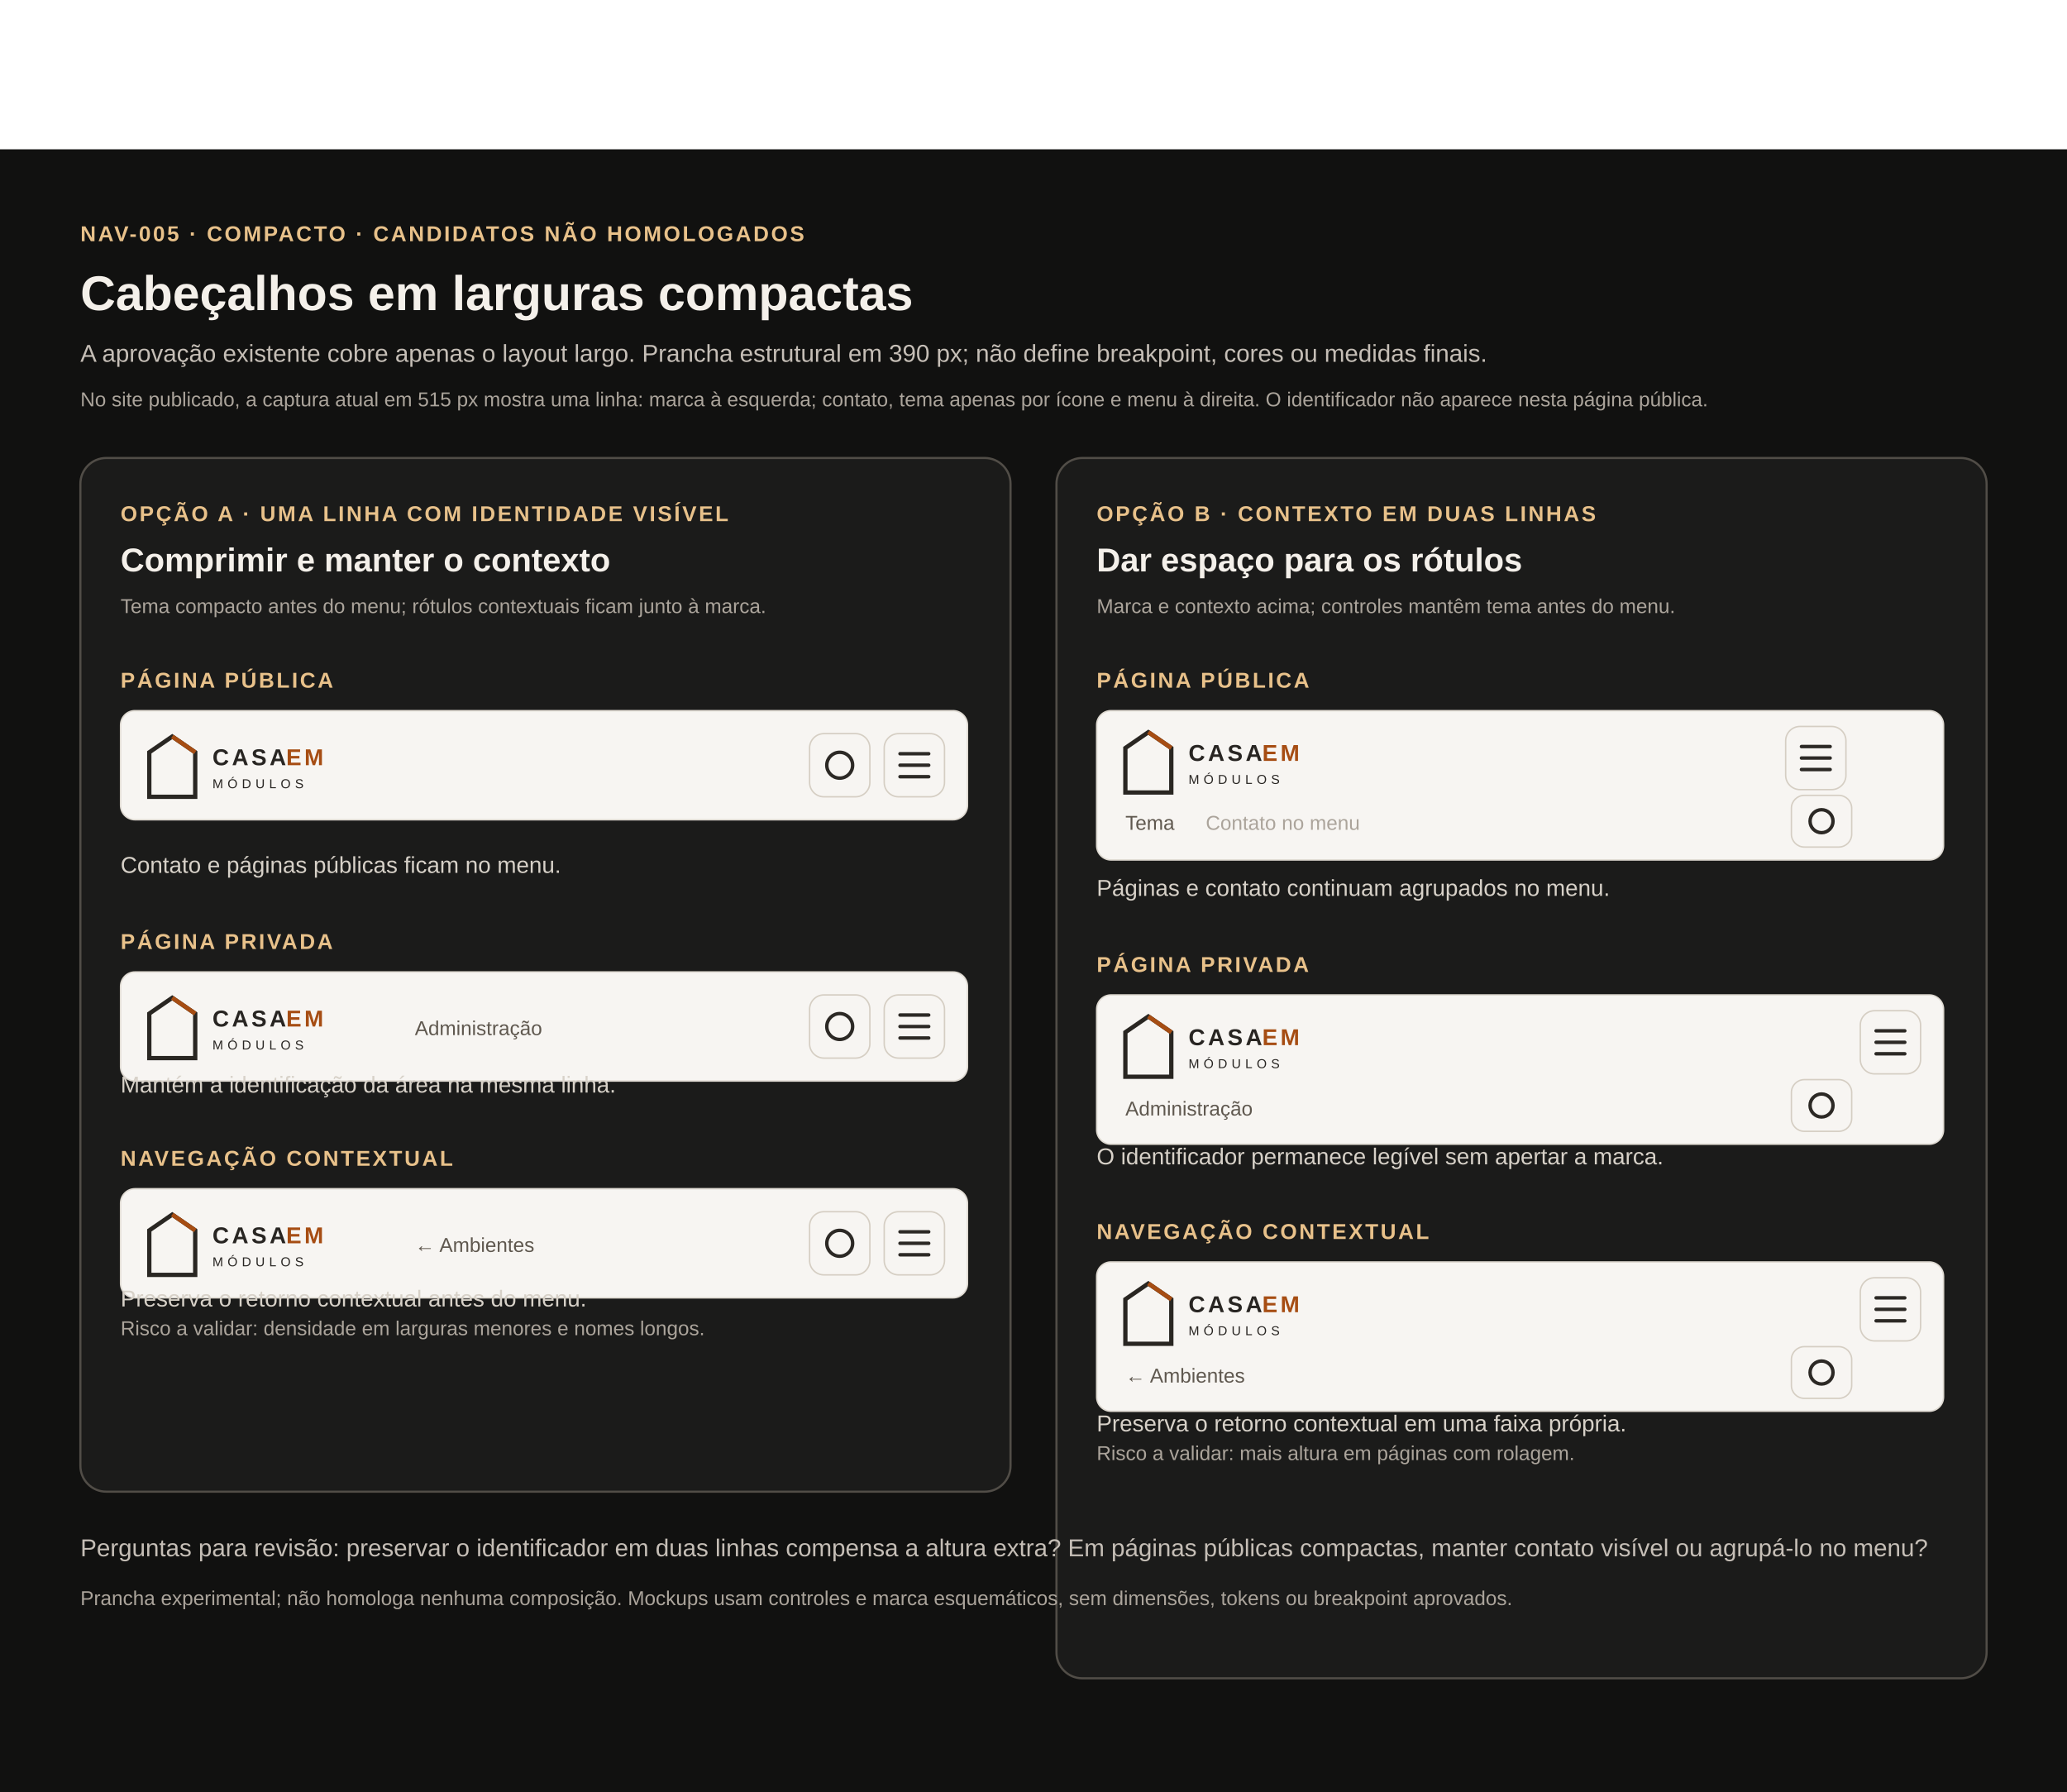
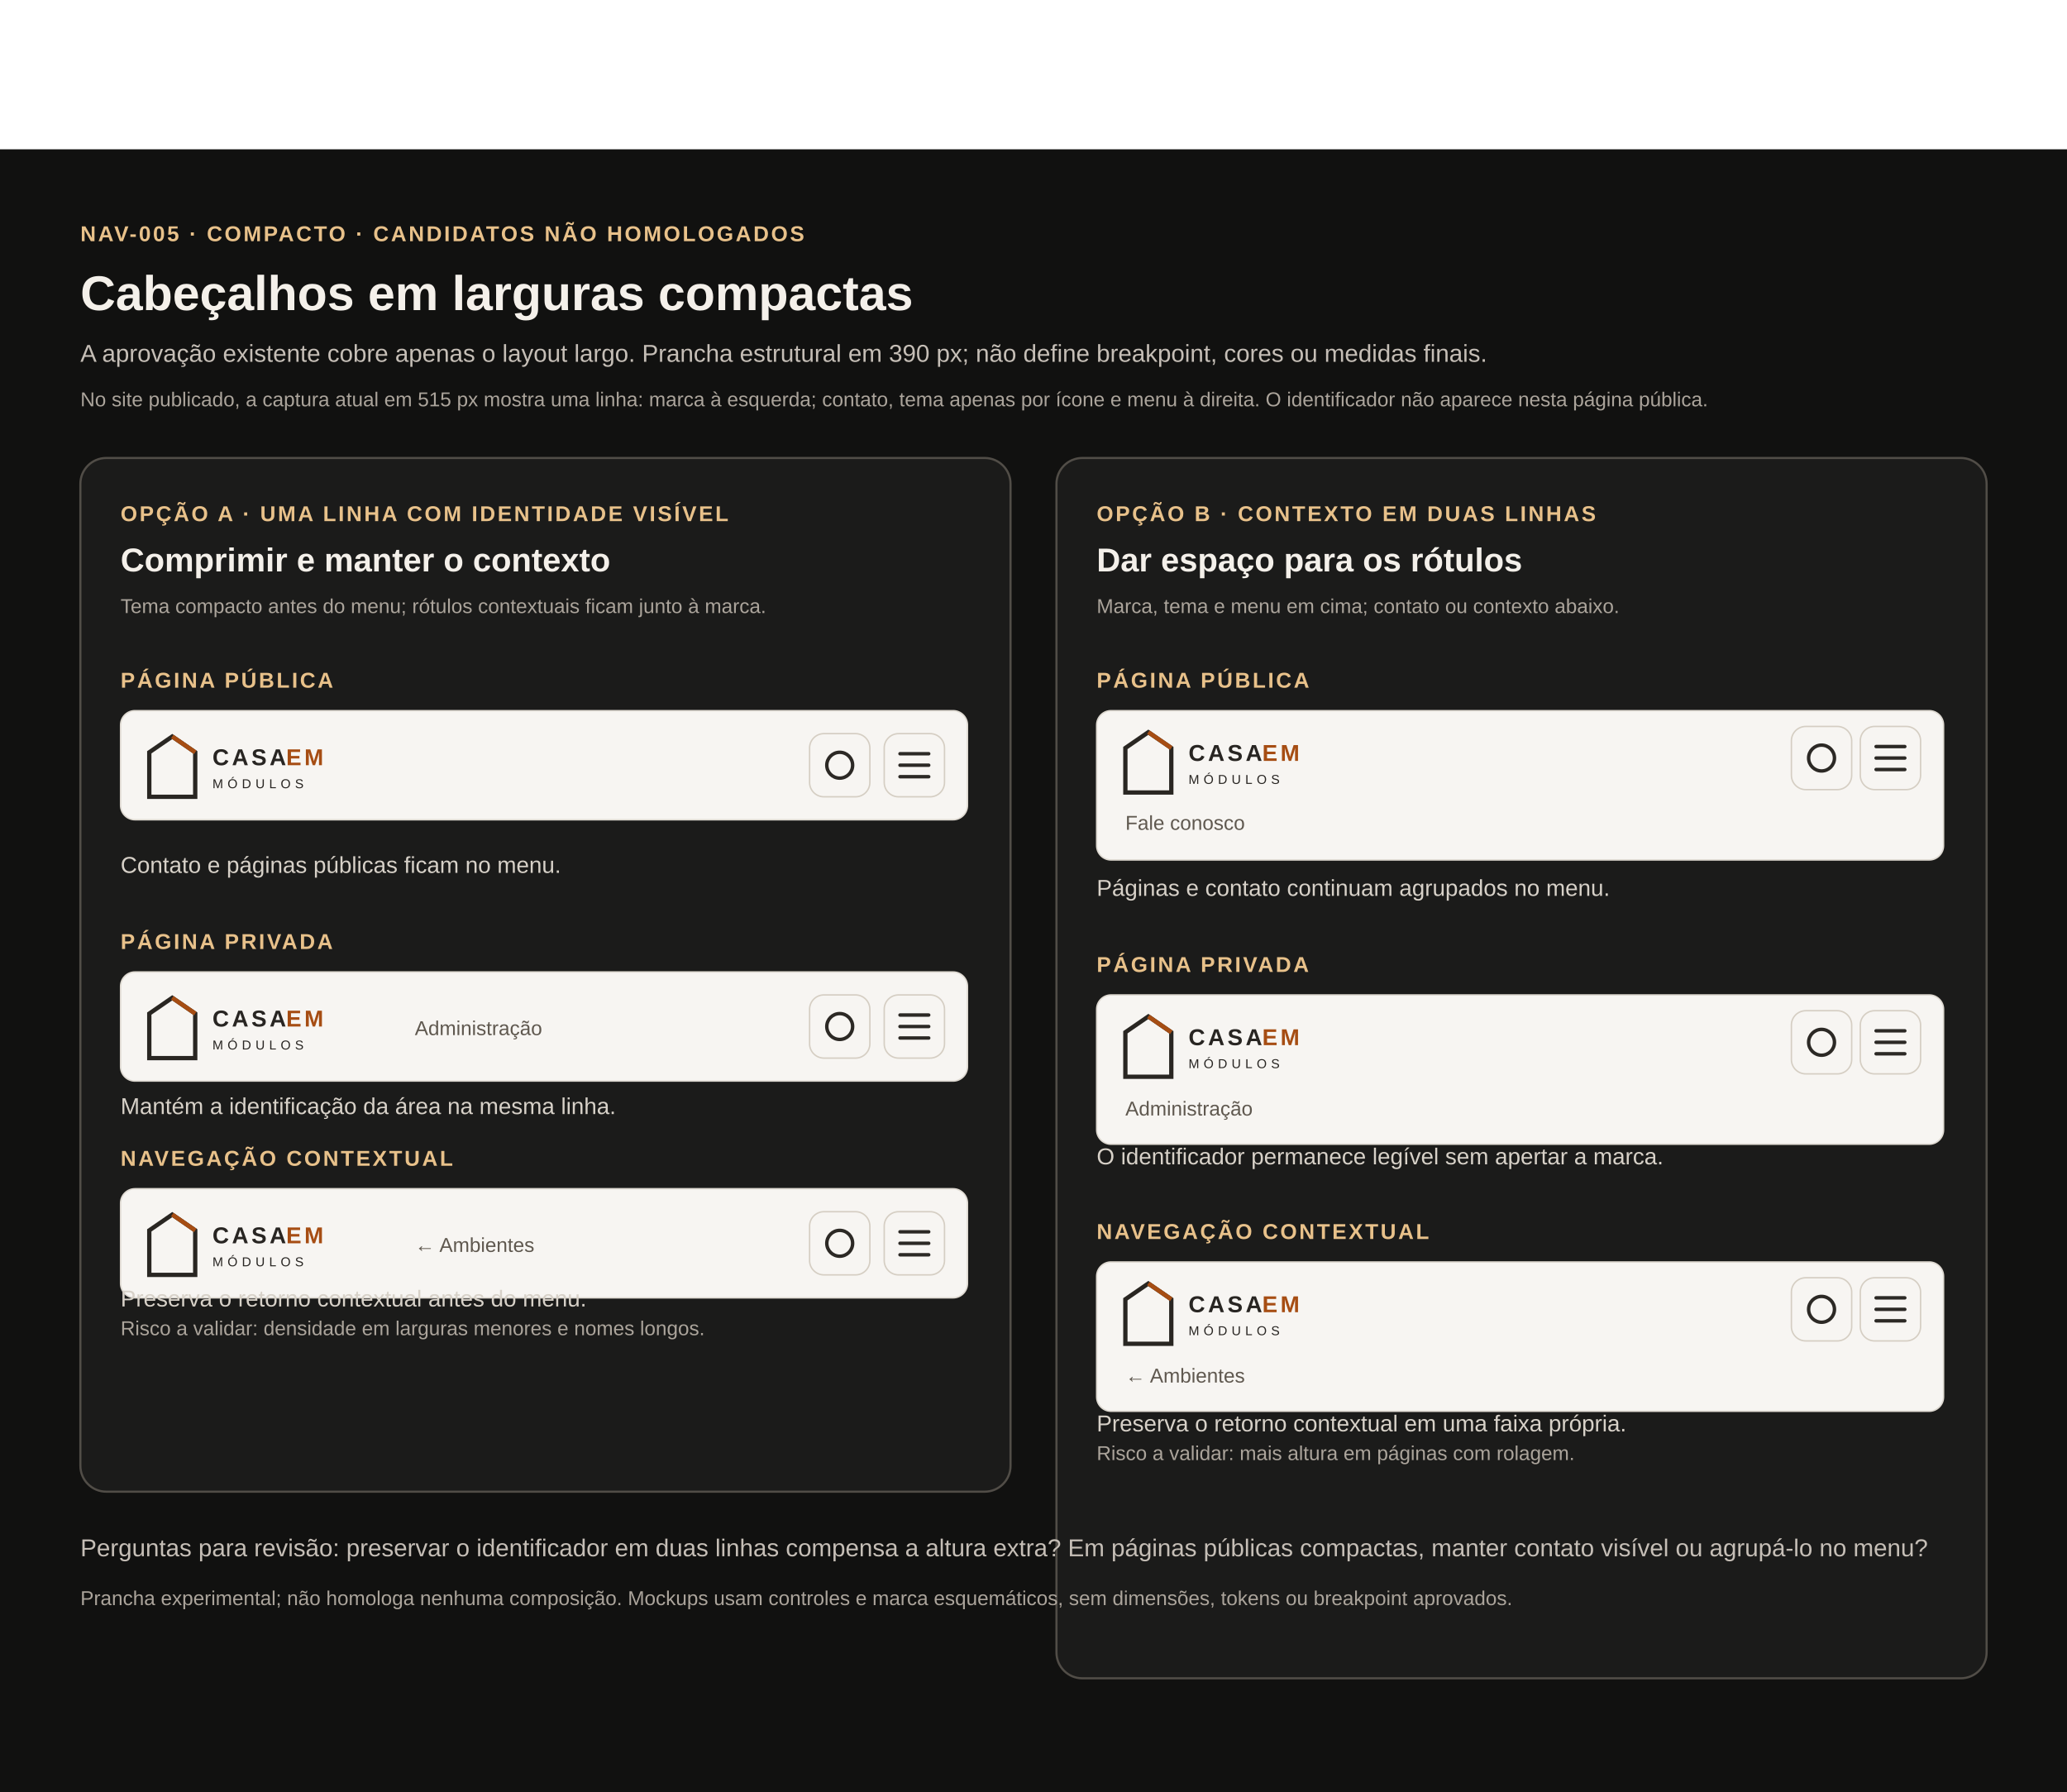
<svg xmlns="http://www.w3.org/2000/svg" width="1200" height="1040" viewBox="0 0 1440 1040" role="img" aria-labelledby="title desc">
  <defs>
    <style>
    text{font-family:Arial,Helvetica,sans-serif}
    .title{fill:#f4f0ea;font-size:34px;font-weight:700}
    .sub{fill:#c5beb6;font-size:17px}
    .card{fill:#1b1b1a;stroke:#514d47;stroke-width:1.5}
    .label{fill:#e8c18a;font-size:15px;font-weight:700;letter-spacing:1.5px}
    .h{fill:#f4f0ea;font-size:23px;font-weight:700}
    .copy{fill:#d7d1c8;font-size:16px}
    .muted{fill:#aba49b;font-size:14px}
    .bar{fill:#f7f5f2;stroke:#ded9d1;stroke-width:1}
    .brand{fill:#282522;font-size:16px;font-weight:700;letter-spacing:2px}
    .brandSmall{fill:#282522;font-size:9px;letter-spacing:3px}
    .context{fill:#5f584f;font-size:14px}
    .icon{fill:none;stroke:#2c2925;stroke-width:2.4;stroke-linecap:round;stroke-linejoin:round}
    .btn{fill:#f7f5f2;stroke:#d5cec3;stroke-width:1}
    .selected{fill:#a64d13}
  </style>
  </defs>
  <rect width="1440" height="1220" fill="#111110" />
  <text x="56" y="64" class="label">NAV-005 · COMPACTO · CANDIDATOS NÃO HOMOLOGADOS</text>
  <text x="56" y="112" class="title">Cabeçalhos em larguras compactas</text>
  <text x="56" y="148" class="sub">A aprovação existente cobre apenas o layout largo. Prancha estrutural em 390 px; não define breakpoint, cores ou medidas finais.</text>
  <text x="56" y="179" class="muted">No site publicado, a captura atual em 515 px mostra uma linha: marca à esquerda; contato, tema apenas por ícone e menu à direita. O identificador não aparece nesta página pública.</text>
  <g transform="translate(56 215)">
    <rect width="648" height="720" rx="18" class="card" />
    <text x="28" y="44" class="label">OPÇÃO A · UMA LINHA COM IDENTIDADE VISÍVEL</text>
    <text x="28" y="79" class="h">Comprimir e manter o contexto</text>
    <text x="28" y="108" class="muted">Tema compacto antes do menu; rótulos contextuais ficam junto à marca.</text>
    <text x="28" y="160" class="label">PÁGINA PÚBLICA</text>
    <g transform="translate(28 176)">
      <rect width="590" height="76" rx="10" class="bar" />
      <g transform="translate(18 11)">
        <path d="M2 18 18 7 34 18v31H2z" fill="none" stroke="#292622" stroke-width="3" />
        <path d="M18 7 34 18" fill="none" stroke="#a64d13" stroke-width="3" />
        <text x="46" y="27" class="brand">CASA<tspan class="selected"> EM</tspan>
        </text>
        <text x="46" y="43" class="brandSmall">MÓDULOS</text>
      </g>
      <g transform="translate(480 16)">
        <rect width="42" height="44" rx="10" class="btn" />
        <circle cx="21" cy="22" r="9" class="icon" />
      </g>
      <g transform="translate(532 16)">
        <rect width="42" height="44" rx="10" class="btn" />
        <path d="M11 14h20M11 22h20M11 30h20" class="icon" />
      </g>
    </g>
    <text x="28" y="289" class="copy">Contato e páginas públicas ficam no menu.</text>
    <text x="28" y="342" class="label">PÁGINA PRIVADA</text>
    <g transform="translate(28 358)">
      <rect width="590" height="76" rx="10" class="bar" />
      <g transform="translate(18 11)">
        <path d="M2 18 18 7 34 18v31H2z" fill="none" stroke="#292622" stroke-width="3" />
        <path d="M18 7 34 18" fill="none" stroke="#a64d13" stroke-width="3" />
        <text x="46" y="27" class="brand">CASA<tspan class="selected"> EM</tspan>
        </text>
        <text x="46" y="43" class="brandSmall">MÓDULOS</text>
      </g>
      <text x="205" y="44" class="context">Administração</text>
      <g transform="translate(480 16)">
        <rect width="42" height="44" rx="10" class="btn" />
        <circle cx="21" cy="22" r="9" class="icon" />
      </g>
      <g transform="translate(532 16)">
        <rect width="42" height="44" rx="10" class="btn" />
        <path d="M11 14h20M11 22h20M11 30h20" class="icon" />
      </g>
    </g>
-     <text x="28" y="442" class="copy">Mantém a identificação da área na mesma linha.</text>
+     <text x="28" y="457" class="copy">Mantém a identificação da área na mesma linha.</text>
    <text x="28" y="493" class="label">NAVEGAÇÃO CONTEXTUAL</text>
    <g transform="translate(28 509)">
      <rect width="590" height="76" rx="10" class="bar" />
      <g transform="translate(18 11)">
        <path d="M2 18 18 7 34 18v31H2z" fill="none" stroke="#292622" stroke-width="3" />
        <path d="M18 7 34 18" fill="none" stroke="#a64d13" stroke-width="3" />
        <text x="46" y="27" class="brand">CASA<tspan class="selected"> EM</tspan>
        </text>
        <text x="46" y="43" class="brandSmall">MÓDULOS</text>
      </g>
      <text x="205" y="44" class="context">← Ambientes</text>
      <g transform="translate(480 16)">
        <rect width="42" height="44" rx="10" class="btn" />
        <circle cx="21" cy="22" r="9" class="icon" />
      </g>
      <g transform="translate(532 16)">
        <rect width="42" height="44" rx="10" class="btn" />
        <path d="M11 14h20M11 22h20M11 30h20" class="icon" />
      </g>
    </g>
    <text x="28" y="591" class="copy">Preserva o retorno contextual antes do menu.</text>
    <text x="28" y="611" class="muted">Risco a validar: densidade em larguras menores e nomes longos.</text>
  </g>
  <g transform="translate(736 215)">
    <rect width="648" height="850" rx="18" class="card" />
    <text x="28" y="44" class="label">OPÇÃO B · CONTEXTO EM DUAS LINHAS</text>
    <text x="28" y="79" class="h">Dar espaço para os rótulos</text>
-     <text x="28" y="108" class="muted">Marca e contexto acima; controles mantêm tema antes do menu.</text>
+     <text x="28" y="108" class="muted">Marca, tema e menu em cima; contato ou contexto abaixo.</text>
    <text x="28" y="160" class="label">PÁGINA PÚBLICA</text>
    <g transform="translate(28 176)">
      <rect width="590" height="104" rx="10" class="bar" />
      <g transform="translate(18 8)">
        <path d="M2 18 18 7 34 18v31H2z" fill="none" stroke="#292622" stroke-width="3" />
        <path d="M18 7 34 18" fill="none" stroke="#a64d13" stroke-width="3" />
        <text x="46" y="27" class="brand">CASA<tspan class="selected"> EM</tspan>
        </text>
        <text x="46" y="43" class="brandSmall">MÓDULOS</text>
      </g>
-       <g transform="translate(480 11)">
+       <g transform="translate(532 11)">
        <rect width="42" height="44" rx="10" class="btn" />
        <path d="M11 14h20M11 22h20M11 30h20" class="icon" />
      </g>
-       <text x="20" y="83" class="context">Tema</text>
-       <text x="76" y="83" class="muted">Contato no menu</text>
-       <g transform="translate(484 59)">
-         <rect width="42" height="36" rx="9" class="btn" />
-         <circle cx="21" cy="18" r="8" class="icon" />
+       <text x="20" y="83" class="context">Fale conosco</text>
+       <g transform="translate(484 11)">
+         <rect width="42" height="44" rx="10" class="btn" />
+         <circle cx="21" cy="22" r="9" class="icon" />
      </g>
    </g>
    <text x="28" y="305" class="copy">Páginas e contato continuam agrupados no menu.</text>
    <text x="28" y="358" class="label">PÁGINA PRIVADA</text>
    <g transform="translate(28 374)">
      <rect width="590" height="104" rx="10" class="bar" />
      <g transform="translate(18 8)">
        <path d="M2 18 18 7 34 18v31H2z" fill="none" stroke="#292622" stroke-width="3" />
        <path d="M18 7 34 18" fill="none" stroke="#a64d13" stroke-width="3" />
        <text x="46" y="27" class="brand">CASA<tspan class="selected"> EM</tspan>
        </text>
        <text x="46" y="43" class="brandSmall">MÓDULOS</text>
      </g>
      <g transform="translate(532 11)">
        <rect width="42" height="44" rx="10" class="btn" />
        <path d="M11 14h20M11 22h20M11 30h20" class="icon" />
      </g>
      <text x="20" y="84" class="context">Administração</text>
-       <g transform="translate(484 59)">
-         <rect width="42" height="36" rx="9" class="btn" />
-         <circle cx="21" cy="18" r="8" class="icon" />
+       <g transform="translate(484 11)">
+         <rect width="42" height="44" rx="10" class="btn" />
+         <circle cx="21" cy="22" r="9" class="icon" />
      </g>
    </g>
    <text x="28" y="492" class="copy">O identificador permanece legível sem apertar a marca.</text>
    <text x="28" y="544" class="label">NAVEGAÇÃO CONTEXTUAL</text>
    <g transform="translate(28 560)">
      <rect width="590" height="104" rx="10" class="bar" />
      <g transform="translate(18 8)">
        <path d="M2 18 18 7 34 18v31H2z" fill="none" stroke="#292622" stroke-width="3" />
        <path d="M18 7 34 18" fill="none" stroke="#a64d13" stroke-width="3" />
        <text x="46" y="27" class="brand">CASA<tspan class="selected"> EM</tspan>
        </text>
        <text x="46" y="43" class="brandSmall">MÓDULOS</text>
      </g>
      <g transform="translate(532 11)">
        <rect width="42" height="44" rx="10" class="btn" />
        <path d="M11 14h20M11 22h20M11 30h20" class="icon" />
      </g>
      <text x="20" y="84" class="context">← Ambientes</text>
-       <g transform="translate(484 59)">
-         <rect width="42" height="36" rx="9" class="btn" />
-         <circle cx="21" cy="18" r="8" class="icon" />
+       <g transform="translate(484 11)">
+         <rect width="42" height="44" rx="10" class="btn" />
+         <circle cx="21" cy="22" r="9" class="icon" />
      </g>
    </g>
    <text x="28" y="678" class="copy">Preserva o retorno contextual em uma faixa própria.</text>
    <text x="28" y="698" class="muted">Risco a validar: mais altura em páginas com rolagem.</text>
  </g>
  <text x="56" y="980" class="sub">Perguntas para revisão: preservar o identificador em duas linhas compensa a altura extra? Em páginas públicas compactas, manter contato visível ou agrupá-lo no menu?</text>
  <text x="56" y="1014" class="muted">Prancha experimental; não homologa nenhuma composição. Mockups usam controles e marca esquemáticos, sem dimensões, tokens ou breakpoint aprovados.</text>
</svg>
